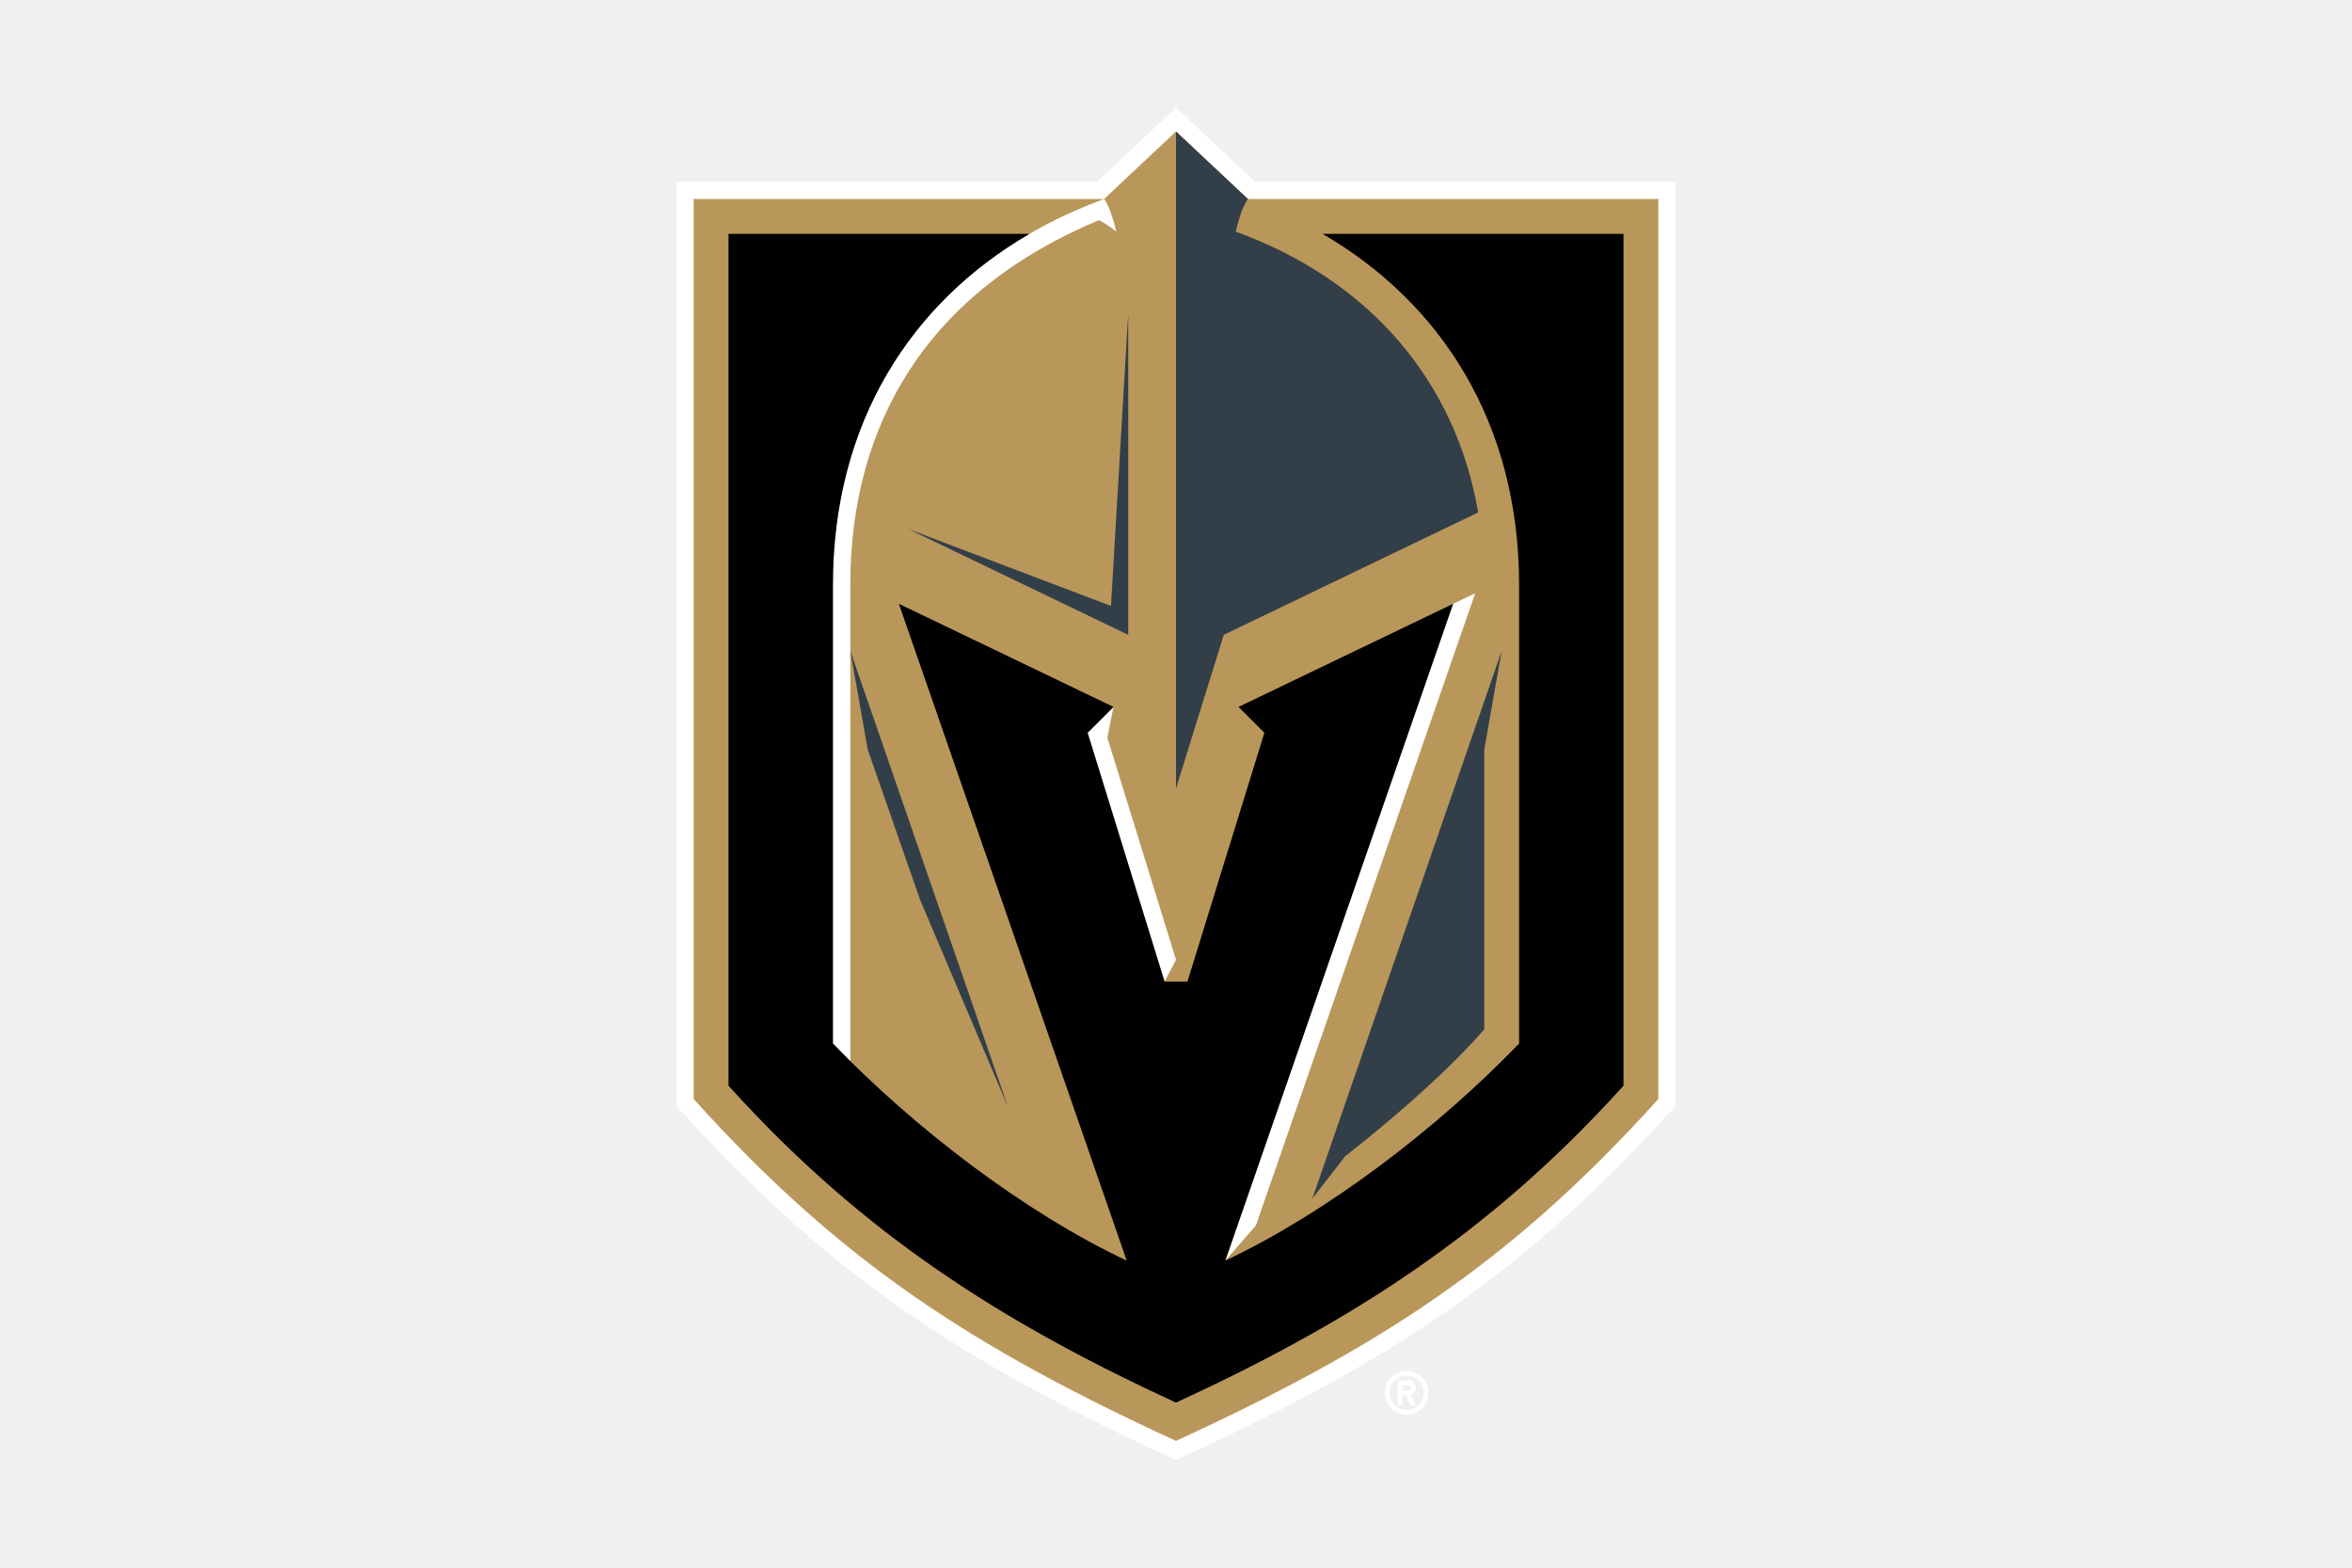
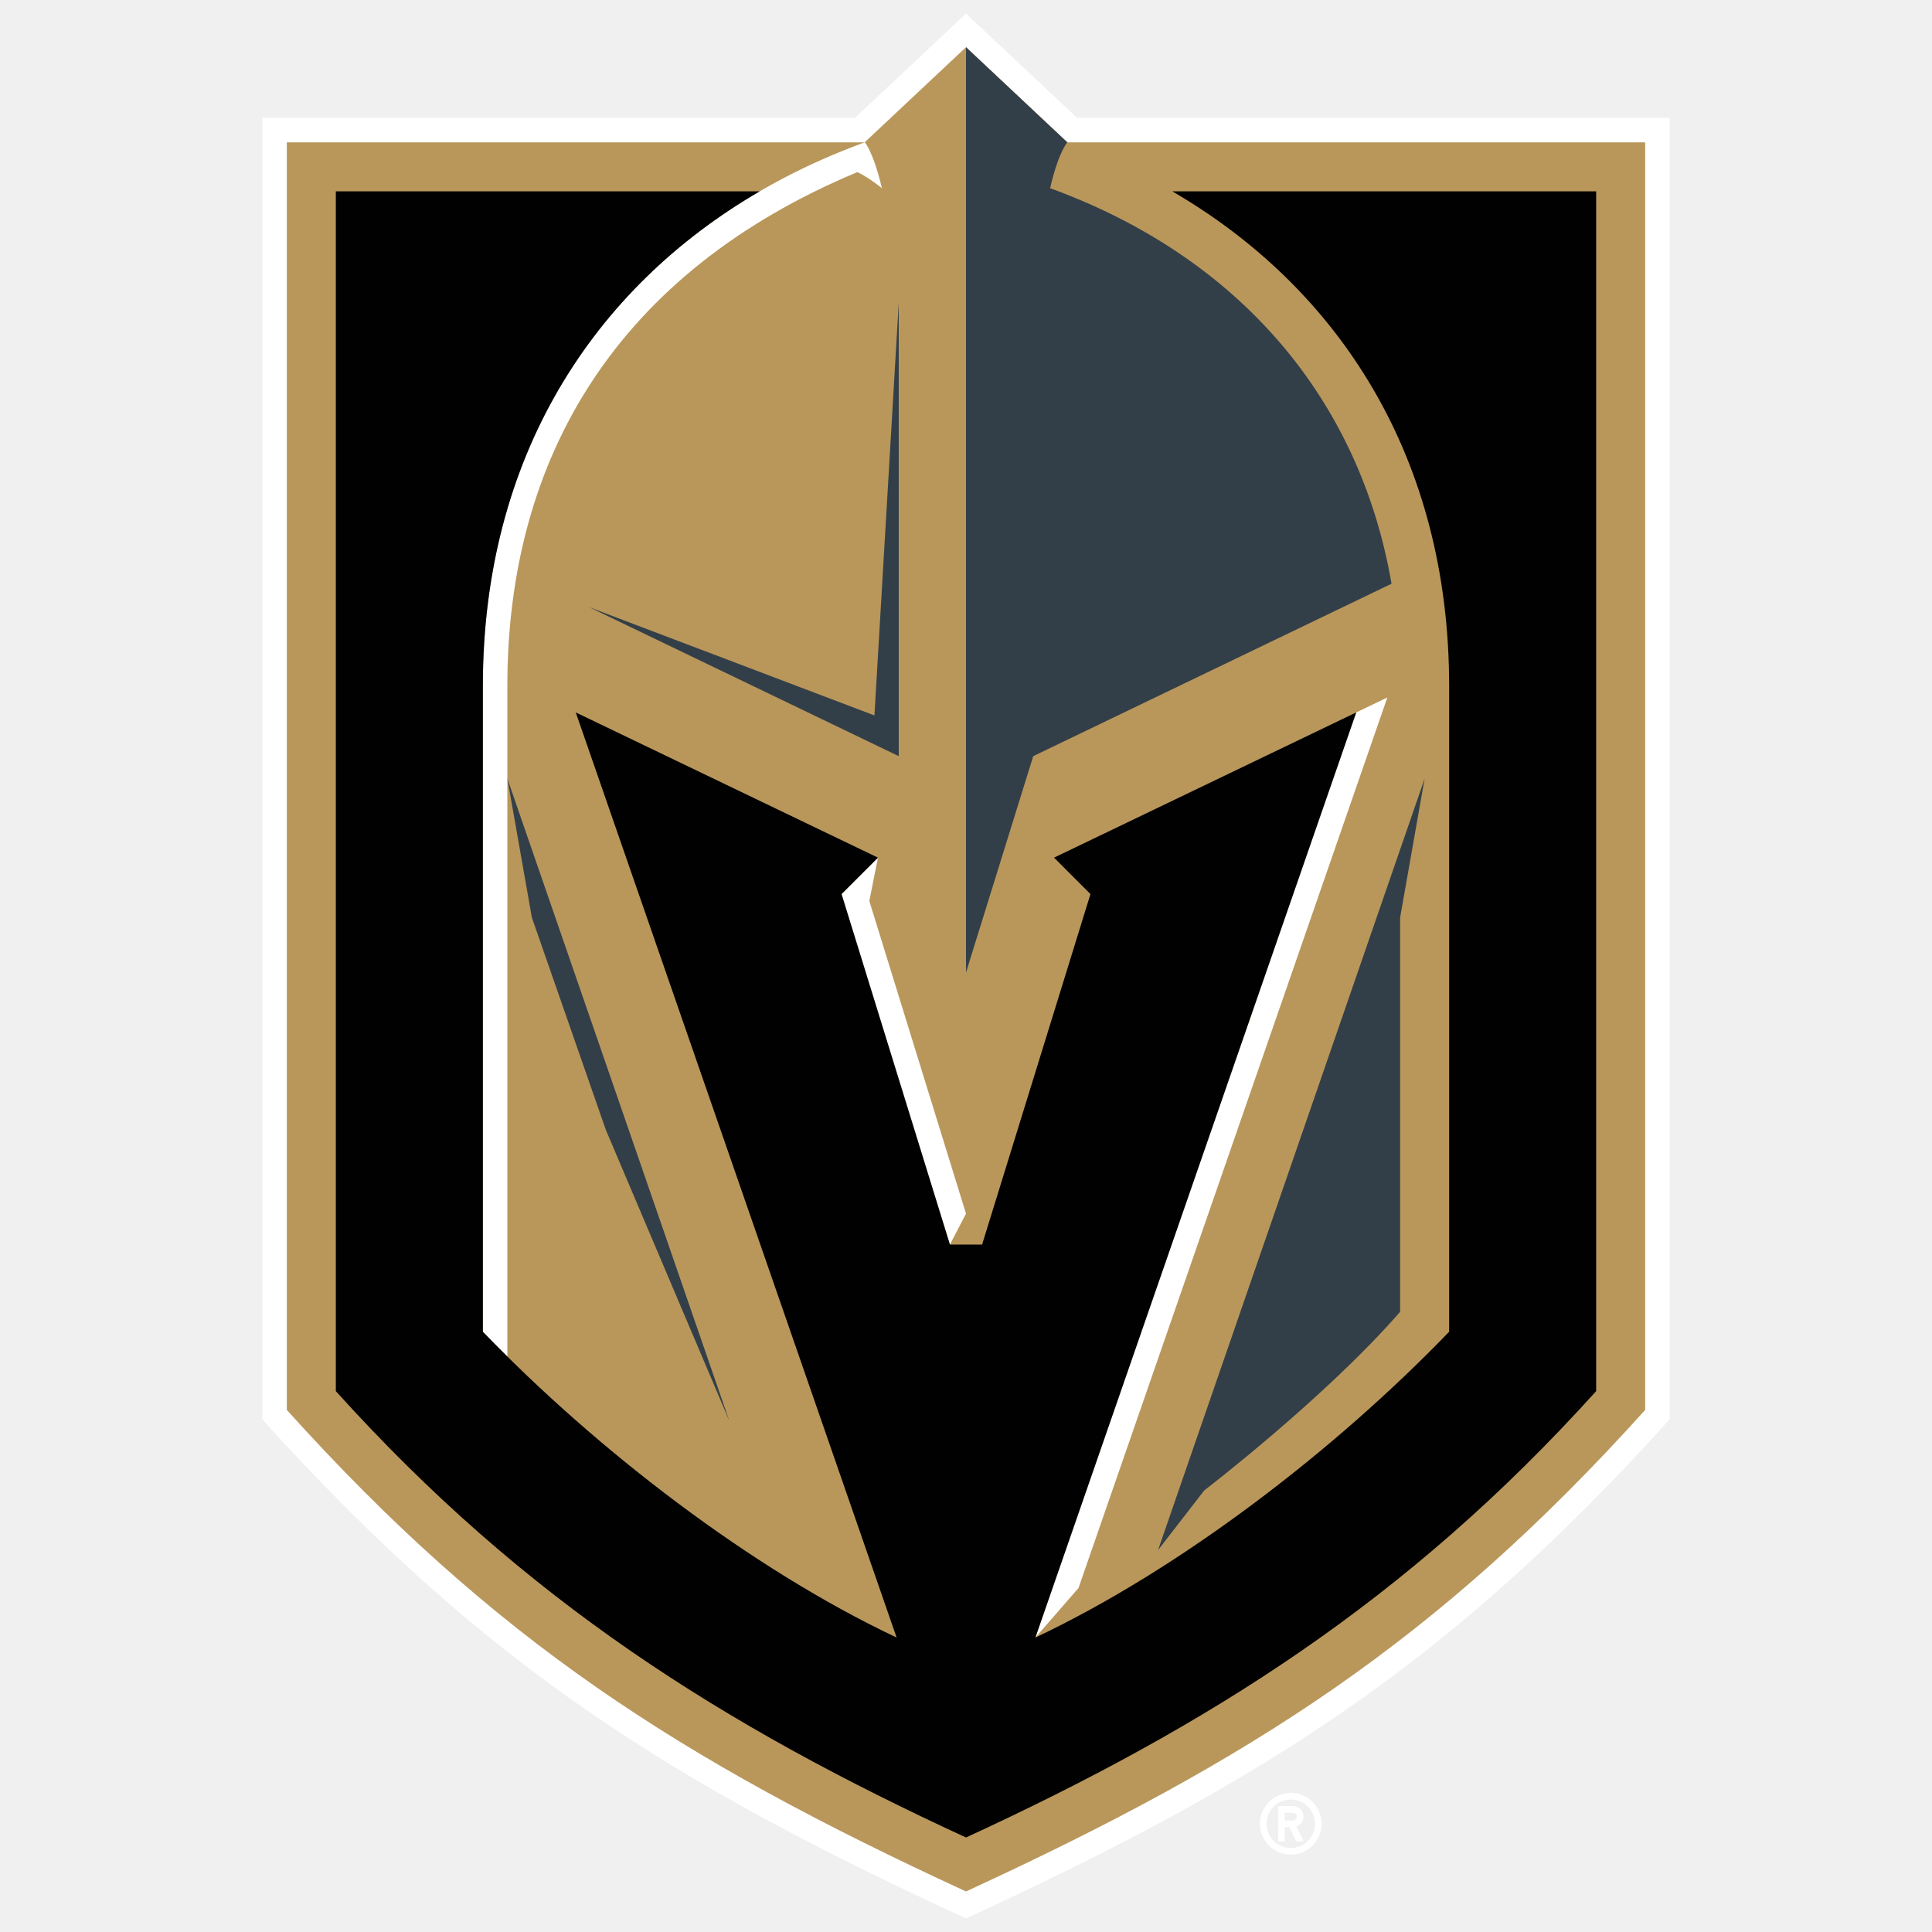
- <svg xmlns="http://www.w3.org/2000/svg" viewBox="0 0 960 640">
+ <svg xmlns="http://www.w3.org/2000/svg" viewBox="200 40 560 560">
  <path fill="#fff" d="M512.19 74.155 480 43.935s-26.653 25.02-32.189 30.22H276.035v377.256C340.161 522.496 393.997 556.45 480 596.066c85.835-39.538 139.732-73.451 203.965-144.655V74.155zM583.062 568.63c0-4.941-3.977-8.951-8.927-8.951-4.929 0-8.941 4.01-8.941 8.95s4.012 8.943 8.941 8.943c4.949 0 8.927-4.003 8.927-8.943m-15.941 0c0-3.886 3.138-7.031 7.014-7.031s7.019 3.145 7.019 7.03c0 3.868-3.141 7.025-7.019 7.025-3.876 0-7.014-3.158-7.014-7.025" />
  <path fill="#fff" d="m577.822 573.737-2.029-4.32c1.173-.419 2.028-1.56 2.028-2.865a3.06 3.06 0 0 0-3.05-3.048h-4.311v10.232h1.927v-4.146h1.382l1.934 4.146zm-3.051-6.072h-2.384v-2.219h2.384a1.104 1.104 0 0 1 1.123 1.106c0 .621-.485 1.113-1.123 1.113" />
  <path fill="#b9975b" d="M509.374 81.26c-.298-.294-29.375-27.583-29.375-27.583s-29.075 27.289-29.374 27.582H283.137v367.424C343.223 515.307 396.79 549.913 480 588.247c83.032-38.252 136.588-72.731 196.862-139.564V81.259zM347.059 238.851v194.344a429 429 0 0 1-7.101-7.18V238.854c0-79.242 45.581-133.863 110.653-157.58.787.551 2.189 3.999 2.533 4.895 1.009 2.633 1.832 5.614 2.476 8.385 0 0-3.555-2.972-7.1-4.674-69.487 29.032-101.461 82.523-101.461 148.973m128.277 161.895-31.411-101.594 10.557-10.557-2.507 12.55L480 391.789zm37.274 99.544-12.496 14.36 92.993-268.147 9.022-4.336z" />
  <path fill="#010101" d="M662.657 95.464v347.76C607.783 504.072 550.285 540.223 480 572.607c-70.286-32.384-127.784-68.535-182.658-129.383V95.463h122.857c-48.42 28.167-80.242 77.182-80.242 143.389v187.163c33.017 34.218 77.644 68.654 119.929 88.634l-92.997-268.146 87.593 42.09-10.557 10.558 31.411 101.594h9.328l31.411-101.593-10.558-10.558 87.591-42.092-92.995 268.147c41.998-19.845 86.649-54.142 119.929-88.633V238.853c0-66.206-31.822-115.221-80.242-143.39z" />
  <path fill="#333f48" d="M504.38 94.55c2.493-10.732 5.008-13.278 5.008-13.278q-14.69-13.802-29.389-27.597v268.229l19.492-62.73 103.855-49.978c-9.275-53.702-44.262-94.709-98.966-114.645m108.56 171.116-77.275 223.636 13.392-17.297s35.216-26.958 56.78-51.783v-114.27zm-265.881 0 64.311 186.116-35.751-84.247-21.457-61.583zm106.399-18.296-82.707-31.39 89.757 43.195V127.742z" />
</svg>
